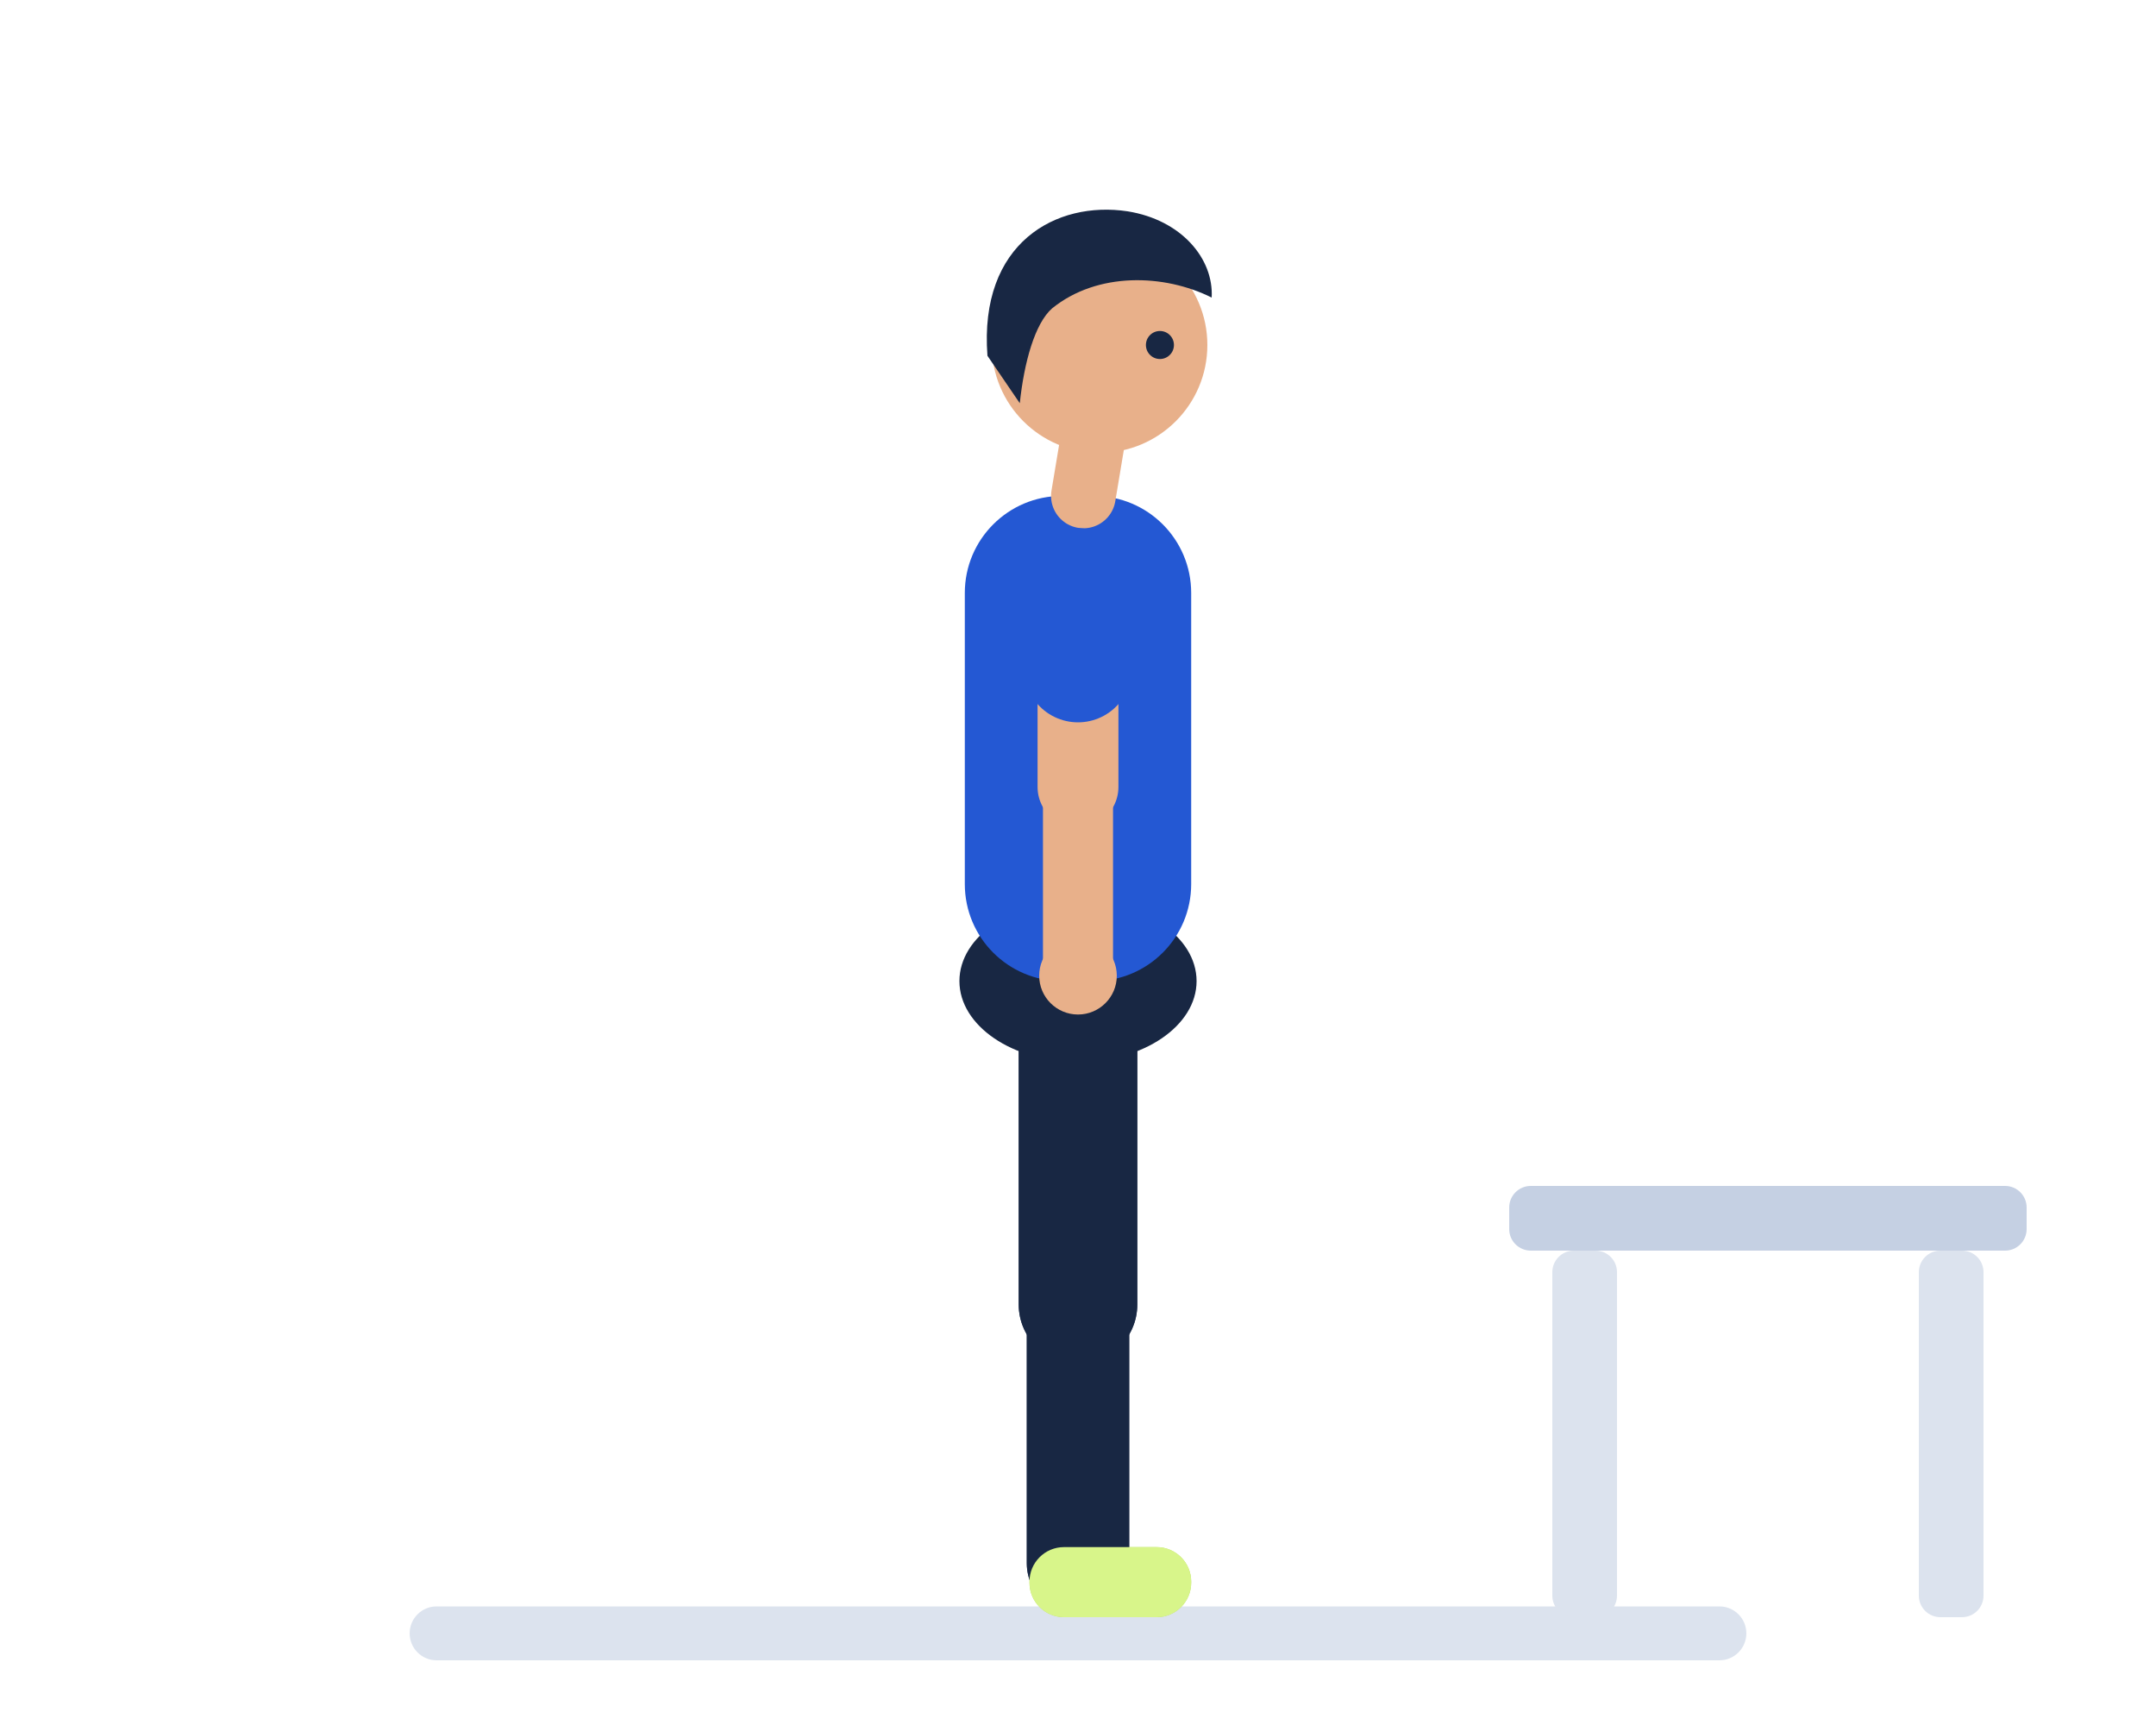
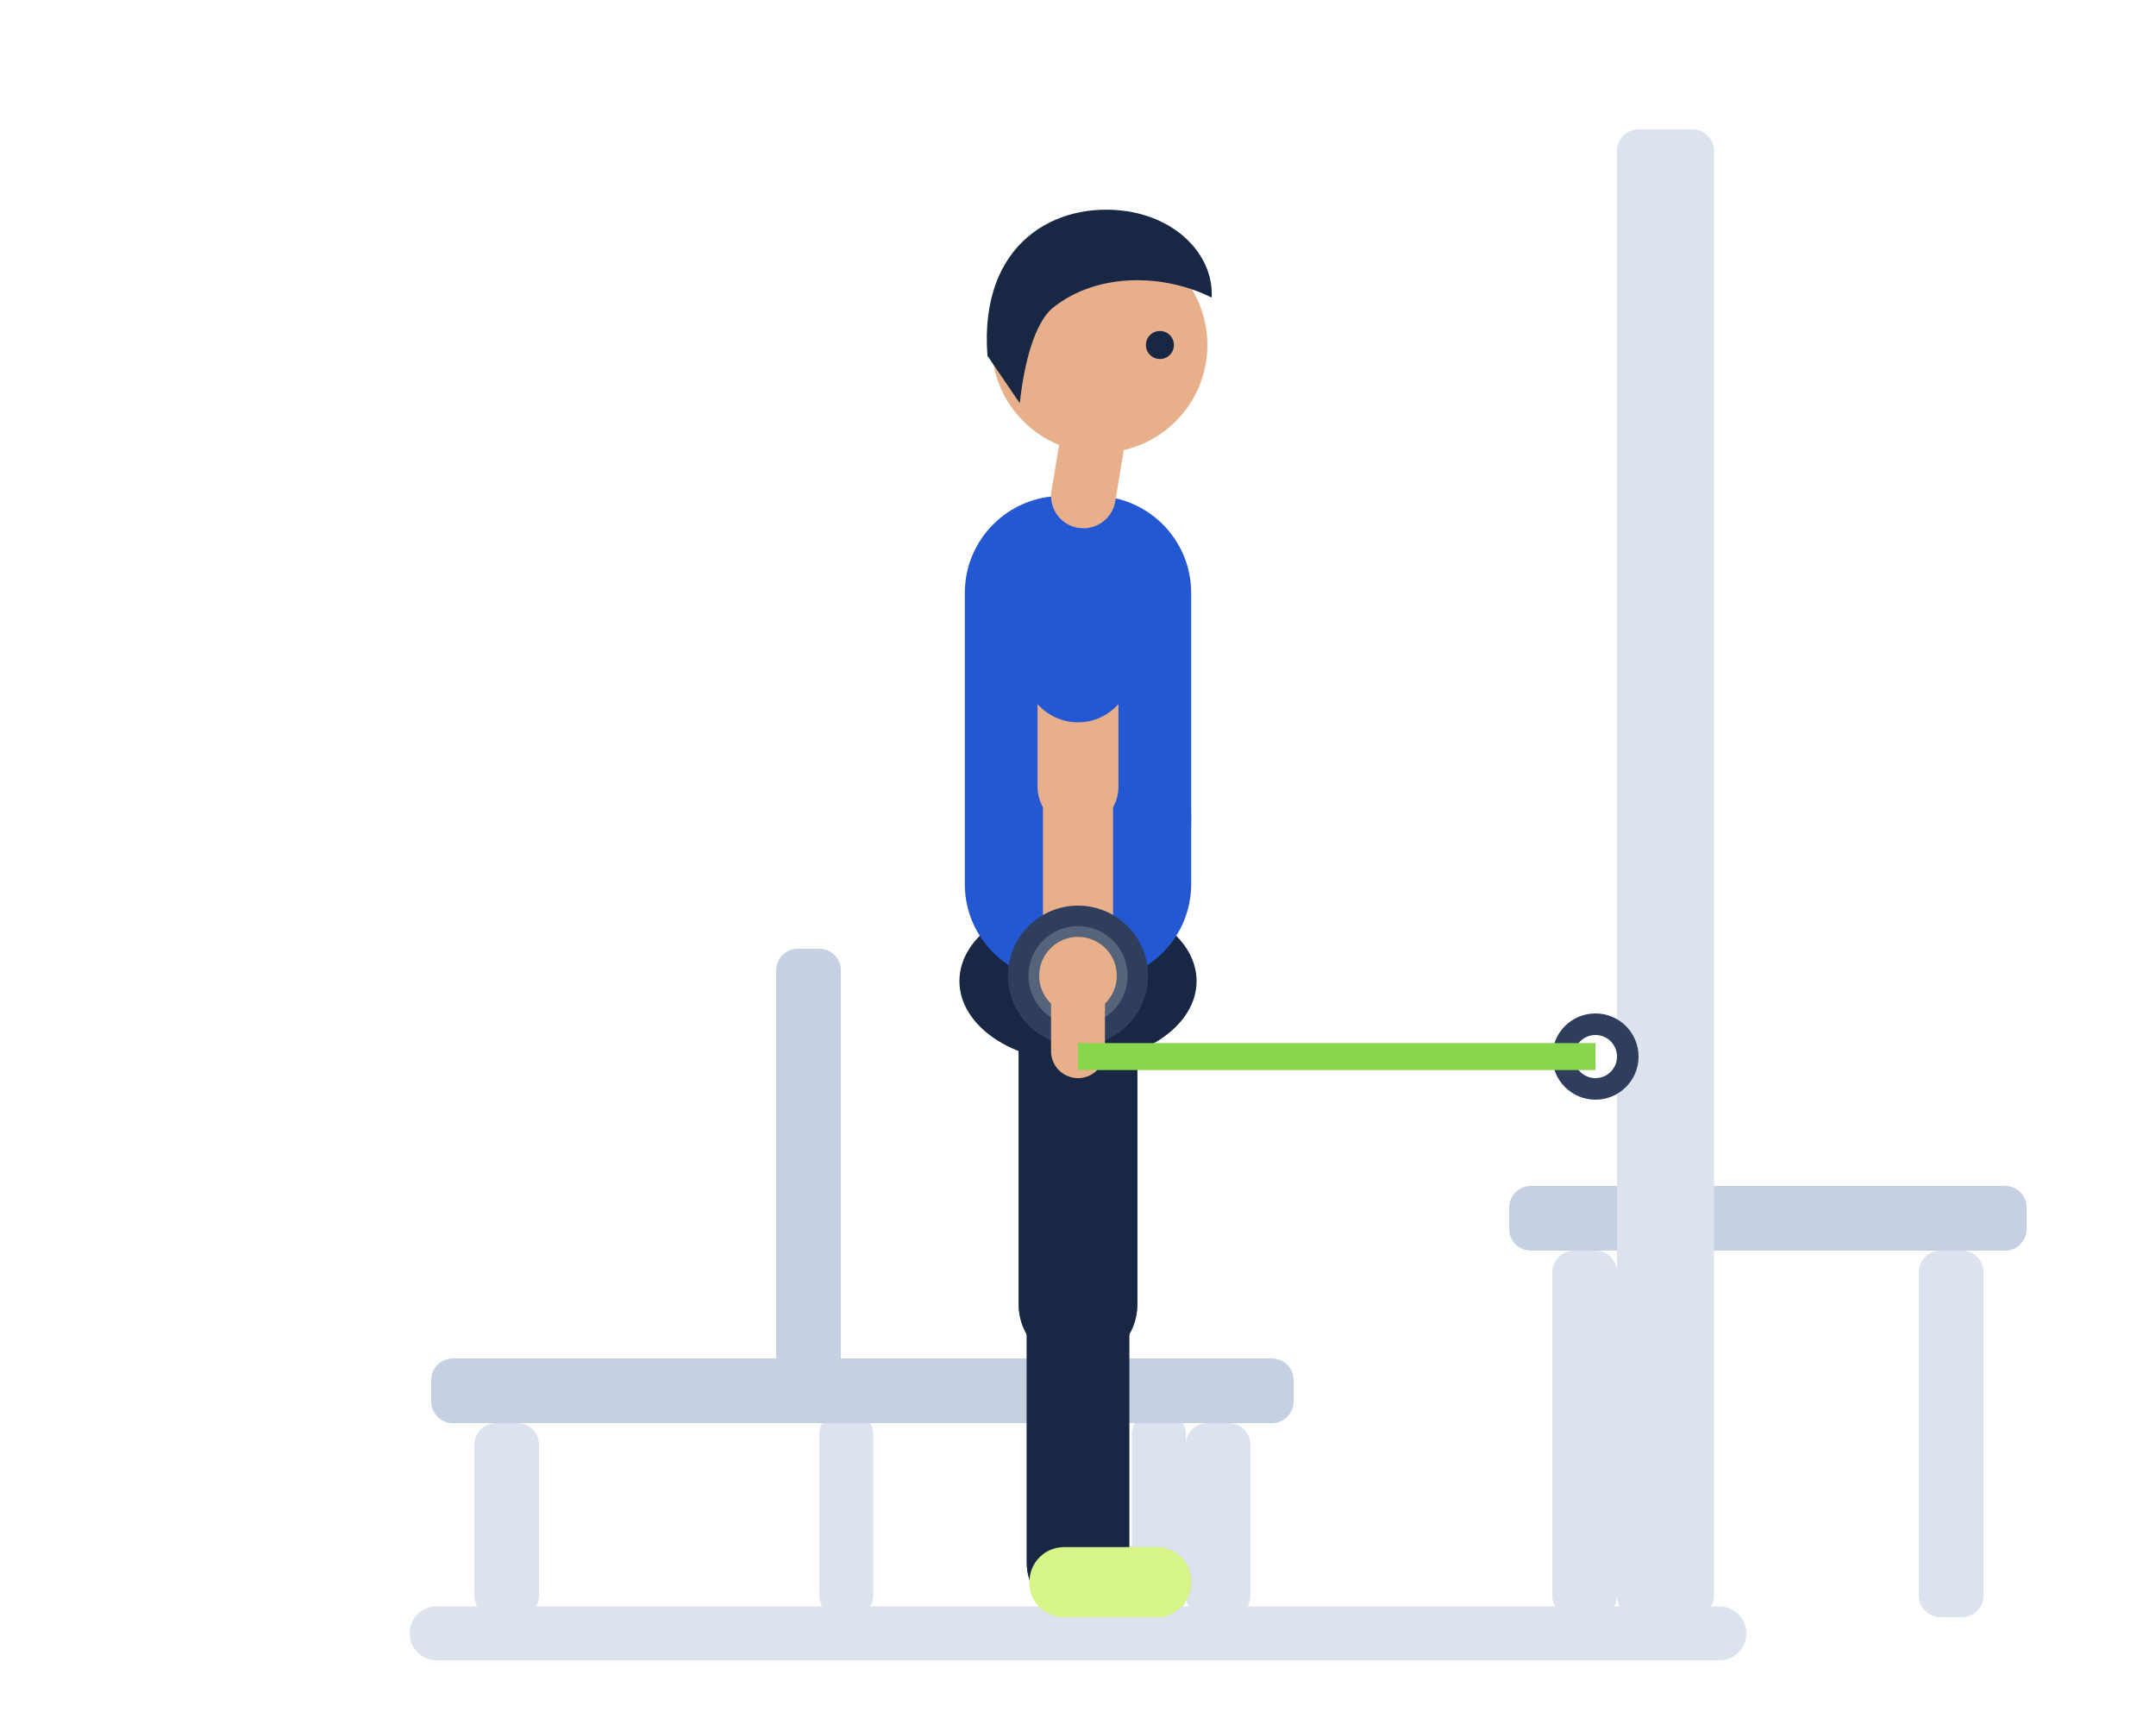
<svg xmlns="http://www.w3.org/2000/svg" viewBox="0 0 200 160" width="200" height="160" role="img" aria-label="Nhân vật hướng dẫn động tác">
  <g id="prop-mat">
    <rect x="38" y="149" width="124" height="5" rx="2.5" fill="#DCE3EE" />
  </g>
  <g id="prop-bench">
    <rect x="140" y="110" width="48" height="6" rx="2" fill="#C5D0E3" />
    <rect x="144" y="116" width="6" height="34" rx="2" fill="#DCE3EE" />
    <rect x="178" y="116" width="6" height="34" rx="2" fill="#DCE3EE" />
+   </g>
+   <g id="prop-chair">
+     <rect x="72" y="88" width="6" height="43.5" rx="2" fill="#C5D0E3" />
+     <rect x="74" y="126.5" width="38" height="5" rx="2" fill="#C5D0E3" />
+     <rect x="76" y="131" width="5" height="19" rx="2" fill="#DCE3EE" />
+     <rect x="105" y="131" width="5" height="19" rx="2" fill="#DCE3EE" />
+   </g>
+   <g id="prop-sofa">
+     <rect x="40" y="126" width="80" height="6" rx="2" fill="#C5D0E3" />
+     <rect x="44" y="132" width="6" height="18" rx="2" fill="#DCE3EE" />
+     <rect x="110" y="132" width="6" height="18" rx="2" fill="#DCE3EE" />
+   </g>
+   <g id="prop-wall">
+     <rect x="150" y="12" width="9" height="138" rx="2" fill="#DCE3EE" />
+   </g>
+   <g id="prop-anchor">
+     <circle cx="148" cy="98" r="3" fill="none" stroke="#2E3E5C" stroke-width="2" />
  </g>
  <g id="rig" style="transform-origin:100px 150px">
    <g id="hips" style="transform-origin:100px 92px">
      <g id="thigh-b" style="transform-origin:100px 92px">
        <line x1="100" y1="92" x2="100" y2="121" stroke="#2E3E5C" stroke-width="11" stroke-linecap="round" />
        <g id="shin-b" style="transform-origin:100px 121px">
          <line x1="100" y1="121" x2="100" y2="145" stroke="#2E3E5C" stroke-width="9.5" stroke-linecap="round" />
          <g id="foot-b" style="transform-origin:100px 146px">
            <rect x="95.5" y="143.5" width="15" height="6.5" rx="3.2" fill="#B9D86A" />
          </g>
        </g>
      </g>
      <g id="thigh-f" style="transform-origin:100px 92px">
        <line x1="100" y1="92" x2="100" y2="121" stroke="#182743" stroke-width="11" stroke-linecap="round" />
        <g id="shin-f" style="transform-origin:100px 121px">
          <line x1="100" y1="121" x2="100" y2="145" stroke="#182743" stroke-width="9.5" stroke-linecap="round" />
          <g id="foot-f" style="transform-origin:100px 146px">
            <rect x="95.5" y="143.5" width="15" height="6.5" rx="3.2" fill="#D8F58A" />
          </g>
        </g>
      </g>
      <g id="torso" style="transform-origin:100px 92px">
        <g id="arm-b" style="transform-origin:100px 54px">
          <line x1="100" y1="54" x2="100" y2="73" stroke="#C98E6C" stroke-width="7.5" stroke-linecap="round" />
          <line x1="100" y1="54" x2="100" y2="62" stroke="#1D48AE" stroke-width="10" stroke-linecap="round" />
          <g id="forearm-b" style="transform-origin:100px 73px">
            <line x1="100" y1="73" x2="100" y2="89" stroke="#C98E6C" stroke-width="6.5" stroke-linecap="round" />
-             <circle cx="100" cy="90.5" r="3.6" fill="#C98E6C" />
+             <g id="hand-b" style="transform-origin:100px 89px">
+               <g id="prop-dumbbell-b">
+                 <circle cx="100" cy="90.5" r="6.5" fill="#2E3E5C" />
+                 <circle cx="100" cy="90.5" r="4.6" fill="#56647B" />
+               </g>
+               <circle cx="100" cy="90.5" r="3.6" fill="#C98E6C" />
+             </g>
          </g>
        </g>
        <ellipse cx="100" cy="91" rx="11" ry="7.5" fill="#182743" />
        <rect x="89.5" y="46" width="21" height="45" rx="9" fill="#2458D3" />
+         <g id="belly" style="transform-origin:106.5px 76px">
+           <ellipse cx="106.5" cy="76" rx="4" ry="9" fill="#2458D3" />
+         </g>
        <line x1="100.5" y1="46" x2="101.5" y2="40" stroke="#E8B08A" stroke-width="6" stroke-linecap="round" />
        <g id="head" style="transform-origin:101px 44px">
          <circle cx="102" cy="32" r="10" fill="#E8B08A" />
          <path d="M91.6 33C90.8 22.5 98 18.6 104.6 19.6C109.6 20.4 112.6 24 112.4 27.6C108 25.4 101.8 25.2 97.6 28.6C96 30 95 33.6 94.6 37.4Z" fill="#182743" />
          <circle cx="107.6" cy="32" r="1.3" fill="#182743" />
        </g>
        <g id="arm-f" style="transform-origin:100px 54px">
          <line x1="100" y1="54" x2="100" y2="73" stroke="#E8B08A" stroke-width="7.5" stroke-linecap="round" />
          <line x1="100" y1="54" x2="100" y2="62" stroke="#2458D3" stroke-width="10" stroke-linecap="round" />
          <g id="forearm-f" style="transform-origin:100px 73px">
            <line x1="100" y1="73" x2="100" y2="89" stroke="#E8B08A" stroke-width="6.5" stroke-linecap="round" />
-             <circle cx="100" cy="90.5" r="3.6" fill="#E8B08A" />
+             <g id="hand-f" style="transform-origin:100px 89px">
+               <g id="prop-dumbbell-f">
+                 <circle cx="100" cy="90.5" r="6.5" fill="#2E3E5C" />
+                 <circle cx="100" cy="90.5" r="4.6" fill="#56647B" />
+               </g>
+               <circle cx="100" cy="90.5" r="3.6" fill="#E8B08A" />
+               <g id="prop-palm-f">
+                 <line x1="100" y1="91" x2="100" y2="97.5" stroke="#E8B08A" stroke-width="5" stroke-linecap="round" />
+               </g>
+             </g>
          </g>
        </g>
      </g>
    </g>
  </g>
+   <g id="prop-band" style="transform-origin:148px 98px">
+     <line x1="148" y1="98" x2="100" y2="98" stroke="#88D64B" stroke-width="2.5" />
+   </g>
</svg>
